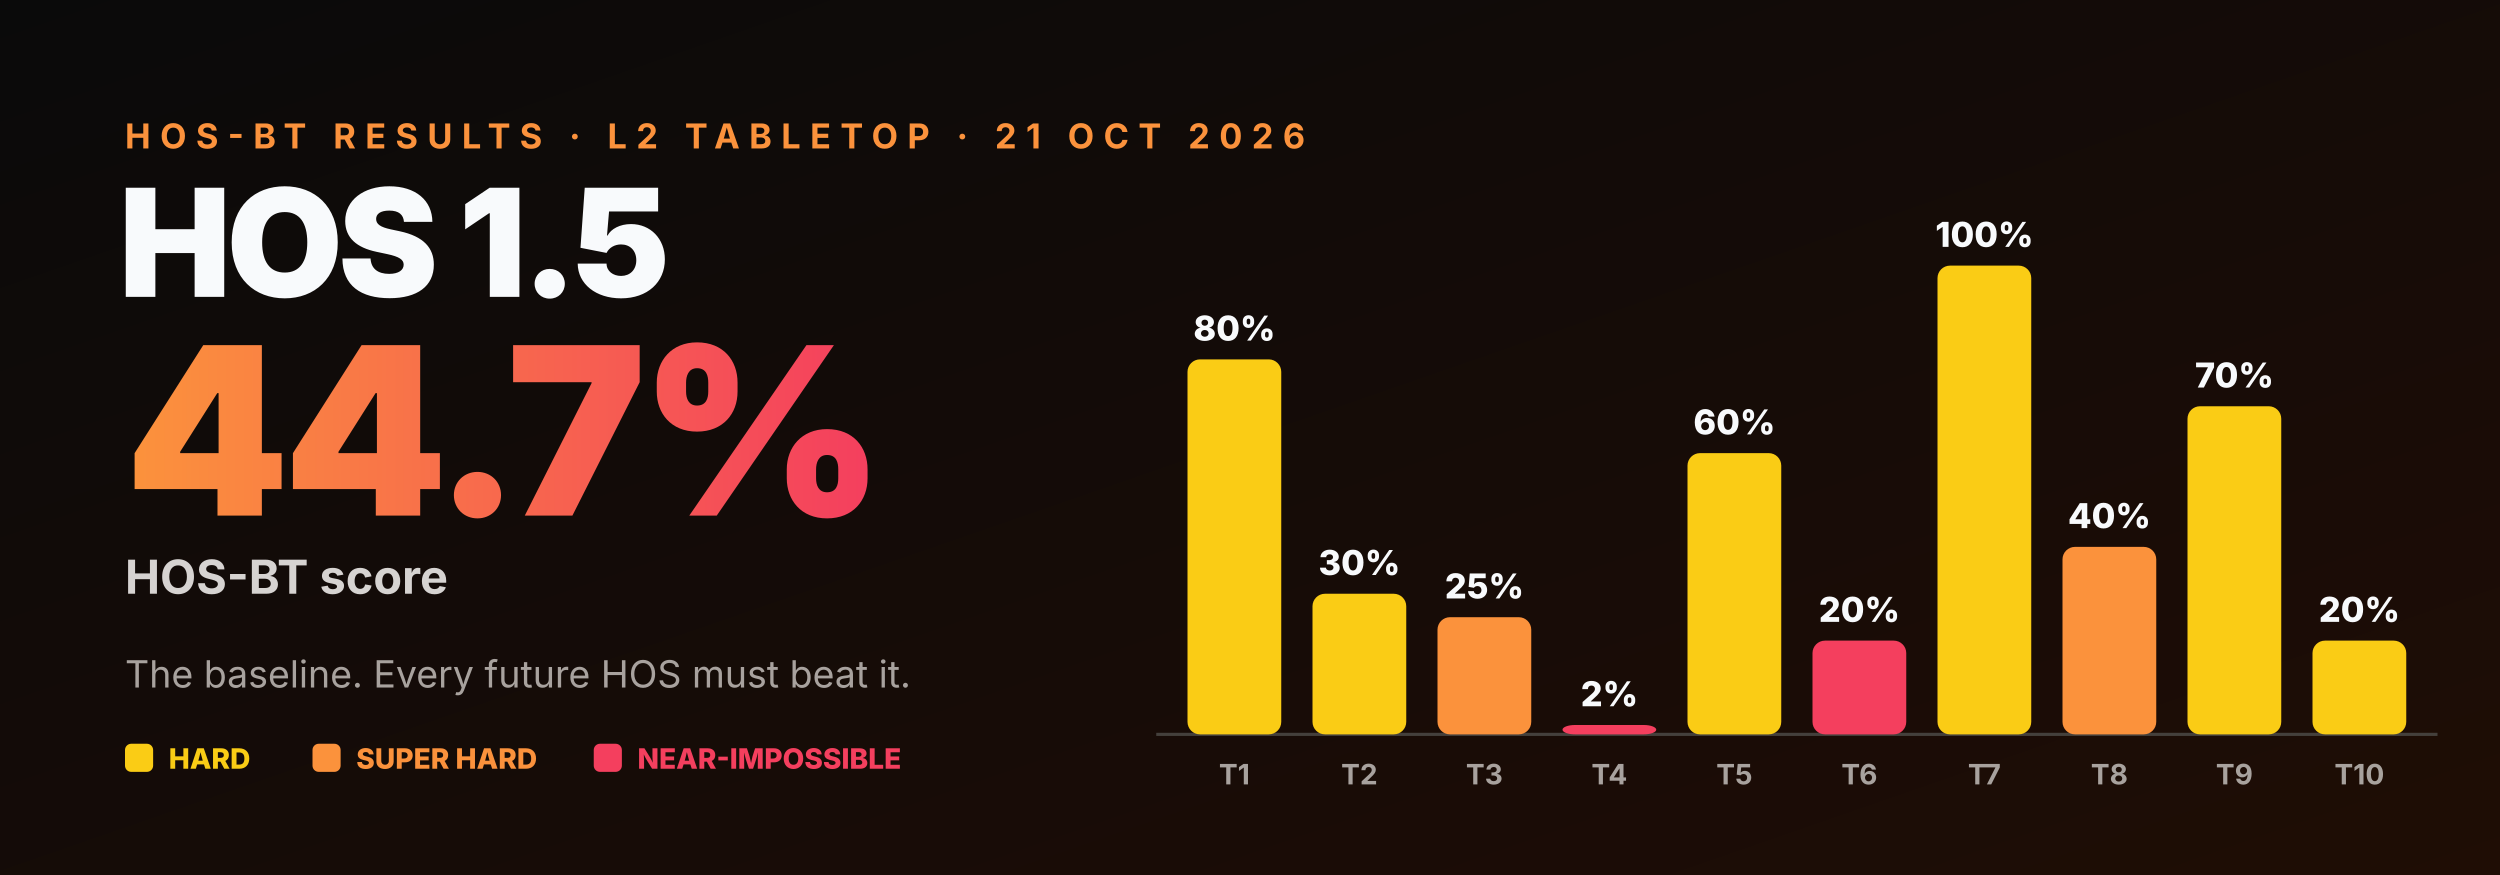
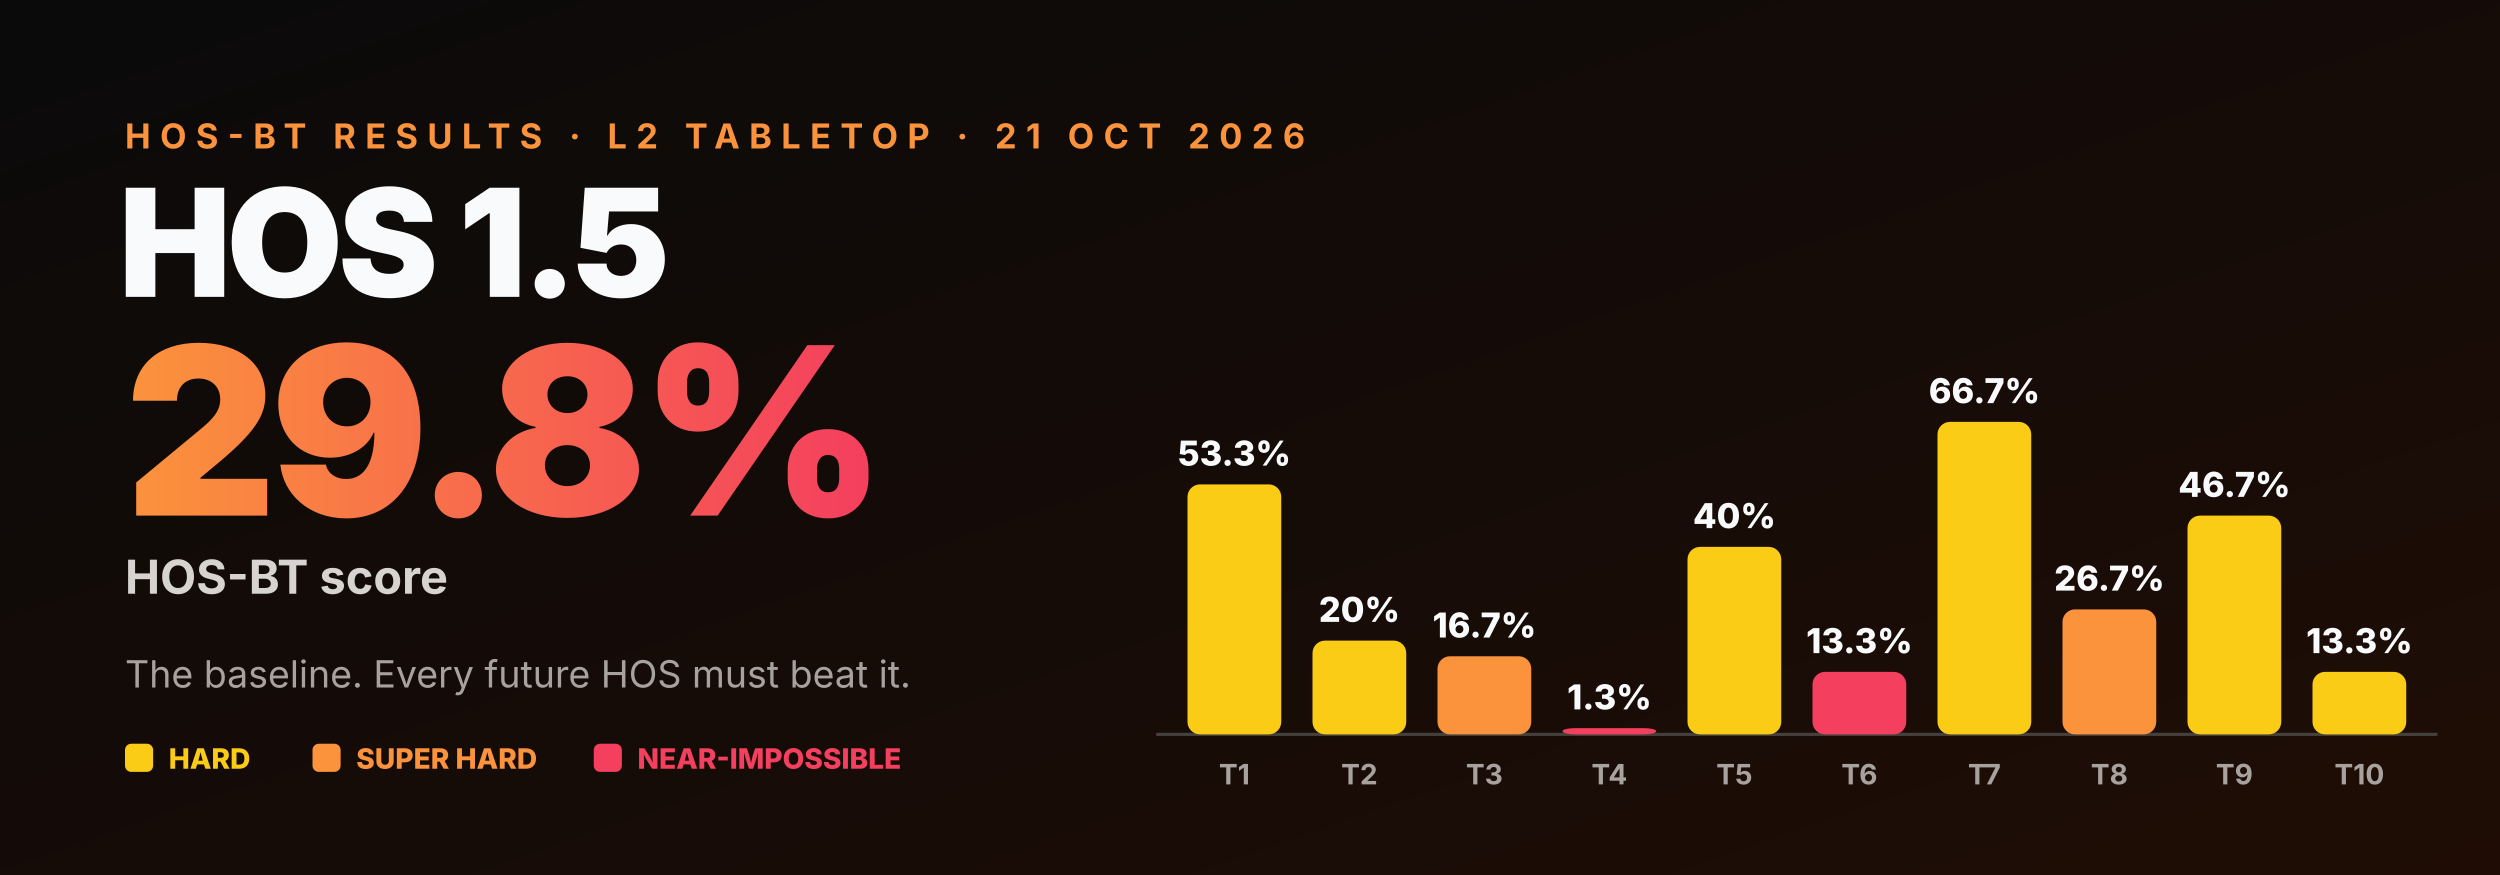
<svg xmlns="http://www.w3.org/2000/svg" viewBox="0 0 1600 560" width="1600" height="560" font-family="Inter, Segoe UI, Helvetica, Arial, sans-serif">
  <defs>
    <linearGradient id="bg" x1="0" y1="0" x2="1" y2="1">
      <stop offset="0" stop-color="#0a0a0a" />
      <stop offset="1" stop-color="#1f0d05" />
    </linearGradient>
    <linearGradient id="t" x1="0" y1="0" x2="1" y2="0">
      <stop offset="0" stop-color="#fb923c" />
      <stop offset="1" stop-color="#f43f5e" />
    </linearGradient>
  </defs>
  <rect width="1600" height="560" fill="url(#bg)" />
  <text x="80" y="95" font-size="22" font-weight="700" letter-spacing="6" fill="#fb923c">HOS-BT RESULTS · L2 TABLETOP · 21 OCT 2026</text>
  <text x="76" y="190" font-size="96" font-weight="900" fill="#f8fafc" letter-spacing="-3">HOS 1.5</text>
-   <text x="80" y="330" font-size="150" font-weight="900" fill="url(#t)" letter-spacing="-4">44.7%</text>
+   <text x="80" y="330" font-size="150" font-weight="900" fill="url(#t)" letter-spacing="-4">29.8%</text>
  <text x="80" y="380" font-size="30" font-weight="700" fill="#d6d3d1">HOS-BT score</text>
  <text x="80" y="440" font-size="24" fill="#a8a29e">The baseline. Every future HOS must beat it.</text>
  <g font-size="18" font-weight="800">
    <rect x="80" y="476" width="18" height="18" rx="4" fill="#facc15" />
    <text x="108" y="492" fill="#facc15">HARD</text>
    <rect x="200" y="476" width="18" height="18" rx="4" fill="#fb923c" />
    <text x="228" y="492" fill="#fb923c">SUPER HARD</text>
    <rect x="380" y="476" width="18" height="18" rx="4" fill="#f43f5e" />
    <text x="408" y="492" fill="#f43f5e">NEAR-IMPOSSIBLE</text>
  </g>
  <line x1="740" y1="470" x2="1560" y2="470" stroke="#44403c" stroke-width="2" />
-   <rect x="760" y="230" width="60" height="240" rx="8" fill="#facc15" />
-   <text x="790.0" y="218" text-anchor="middle" font-size="22" font-weight="800" fill="#f8fafc">80%</text>
+   <rect x="760" y="310" width="60" height="160" rx="8" fill="#facc15" />
+   <text x="790.0" y="298" text-anchor="middle" font-size="22" font-weight="800" fill="#f8fafc">53.3%</text>
  <text x="790.0" y="502" text-anchor="middle" font-size="18" font-weight="700" fill="#a8a29e">T1</text>
-   <rect x="840" y="380" width="60" height="90" rx="8" fill="#facc15" />
-   <text x="870.0" y="368" text-anchor="middle" font-size="22" font-weight="800" fill="#f8fafc">30%</text>
+   <rect x="840" y="410" width="60" height="60" rx="8" fill="#facc15" />
+   <text x="870.0" y="398" text-anchor="middle" font-size="22" font-weight="800" fill="#f8fafc">20%</text>
  <text x="870.0" y="502" text-anchor="middle" font-size="18" font-weight="700" fill="#a8a29e">T2</text>
-   <rect x="920" y="395" width="60" height="75" rx="8" fill="#fb923c" />
-   <text x="950.0" y="383" text-anchor="middle" font-size="22" font-weight="800" fill="#f8fafc">25%</text>
+   <rect x="920" y="420" width="60" height="50" rx="8" fill="#fb923c" />
+   <text x="950.0" y="408" text-anchor="middle" font-size="22" font-weight="800" fill="#f8fafc">16.7%</text>
  <text x="950.0" y="502" text-anchor="middle" font-size="18" font-weight="700" fill="#a8a29e">T3</text>
-   <rect x="1000" y="464" width="60" height="6" rx="8" fill="#f43f5e" />
-   <text x="1030.0" y="452" text-anchor="middle" font-size="22" font-weight="800" fill="#f8fafc">2%</text>
+   <rect x="1000" y="466" width="60" height="4" rx="8" fill="#f43f5e" />
+   <text x="1030.0" y="454" text-anchor="middle" font-size="22" font-weight="800" fill="#f8fafc">1.3%</text>
  <text x="1030.0" y="502" text-anchor="middle" font-size="18" font-weight="700" fill="#a8a29e">T4</text>
-   <rect x="1080" y="290" width="60" height="180" rx="8" fill="#facc15" />
-   <text x="1110.0" y="278" text-anchor="middle" font-size="22" font-weight="800" fill="#f8fafc">60%</text>
+   <rect x="1080" y="350" width="60" height="120" rx="8" fill="#facc15" />
+   <text x="1110.0" y="338" text-anchor="middle" font-size="22" font-weight="800" fill="#f8fafc">40%</text>
  <text x="1110.0" y="502" text-anchor="middle" font-size="18" font-weight="700" fill="#a8a29e">T5</text>
-   <rect x="1160" y="410" width="60" height="60" rx="8" fill="#f43f5e" />
-   <text x="1190.0" y="398" text-anchor="middle" font-size="22" font-weight="800" fill="#f8fafc">20%</text>
+   <rect x="1160" y="430" width="60" height="40" rx="8" fill="#f43f5e" />
+   <text x="1190.0" y="418" text-anchor="middle" font-size="22" font-weight="800" fill="#f8fafc">13.3%</text>
  <text x="1190.0" y="502" text-anchor="middle" font-size="18" font-weight="700" fill="#a8a29e">T6</text>
-   <rect x="1240" y="170" width="60" height="300" rx="8" fill="#facc15" />
-   <text x="1270.0" y="158" text-anchor="middle" font-size="22" font-weight="800" fill="#f8fafc">100%</text>
+   <rect x="1240" y="270" width="60" height="200" rx="8" fill="#facc15" />
+   <text x="1270.0" y="258" text-anchor="middle" font-size="22" font-weight="800" fill="#f8fafc">66.7%</text>
  <text x="1270.0" y="502" text-anchor="middle" font-size="18" font-weight="700" fill="#a8a29e">T7</text>
-   <rect x="1320" y="350" width="60" height="120" rx="8" fill="#fb923c" />
-   <text x="1350.0" y="338" text-anchor="middle" font-size="22" font-weight="800" fill="#f8fafc">40%</text>
+   <rect x="1320" y="390" width="60" height="80" rx="8" fill="#fb923c" />
+   <text x="1350.0" y="378" text-anchor="middle" font-size="22" font-weight="800" fill="#f8fafc">26.7%</text>
  <text x="1350.0" y="502" text-anchor="middle" font-size="18" font-weight="700" fill="#a8a29e">T8</text>
-   <rect x="1400" y="260" width="60" height="210" rx="8" fill="#facc15" />
-   <text x="1430.0" y="248" text-anchor="middle" font-size="22" font-weight="800" fill="#f8fafc">70%</text>
+   <rect x="1400" y="330" width="60" height="140" rx="8" fill="#facc15" />
+   <text x="1430.0" y="318" text-anchor="middle" font-size="22" font-weight="800" fill="#f8fafc">46.7%</text>
  <text x="1430.0" y="502" text-anchor="middle" font-size="18" font-weight="700" fill="#a8a29e">T9</text>
-   <rect x="1480" y="410" width="60" height="60" rx="8" fill="#facc15" />
-   <text x="1510.0" y="398" text-anchor="middle" font-size="22" font-weight="800" fill="#f8fafc">20%</text>
+   <rect x="1480" y="430" width="60" height="40" rx="8" fill="#facc15" />
+   <text x="1510.0" y="418" text-anchor="middle" font-size="22" font-weight="800" fill="#f8fafc">13.3%</text>
  <text x="1510.0" y="502" text-anchor="middle" font-size="18" font-weight="700" fill="#a8a29e">T10</text>
</svg>
